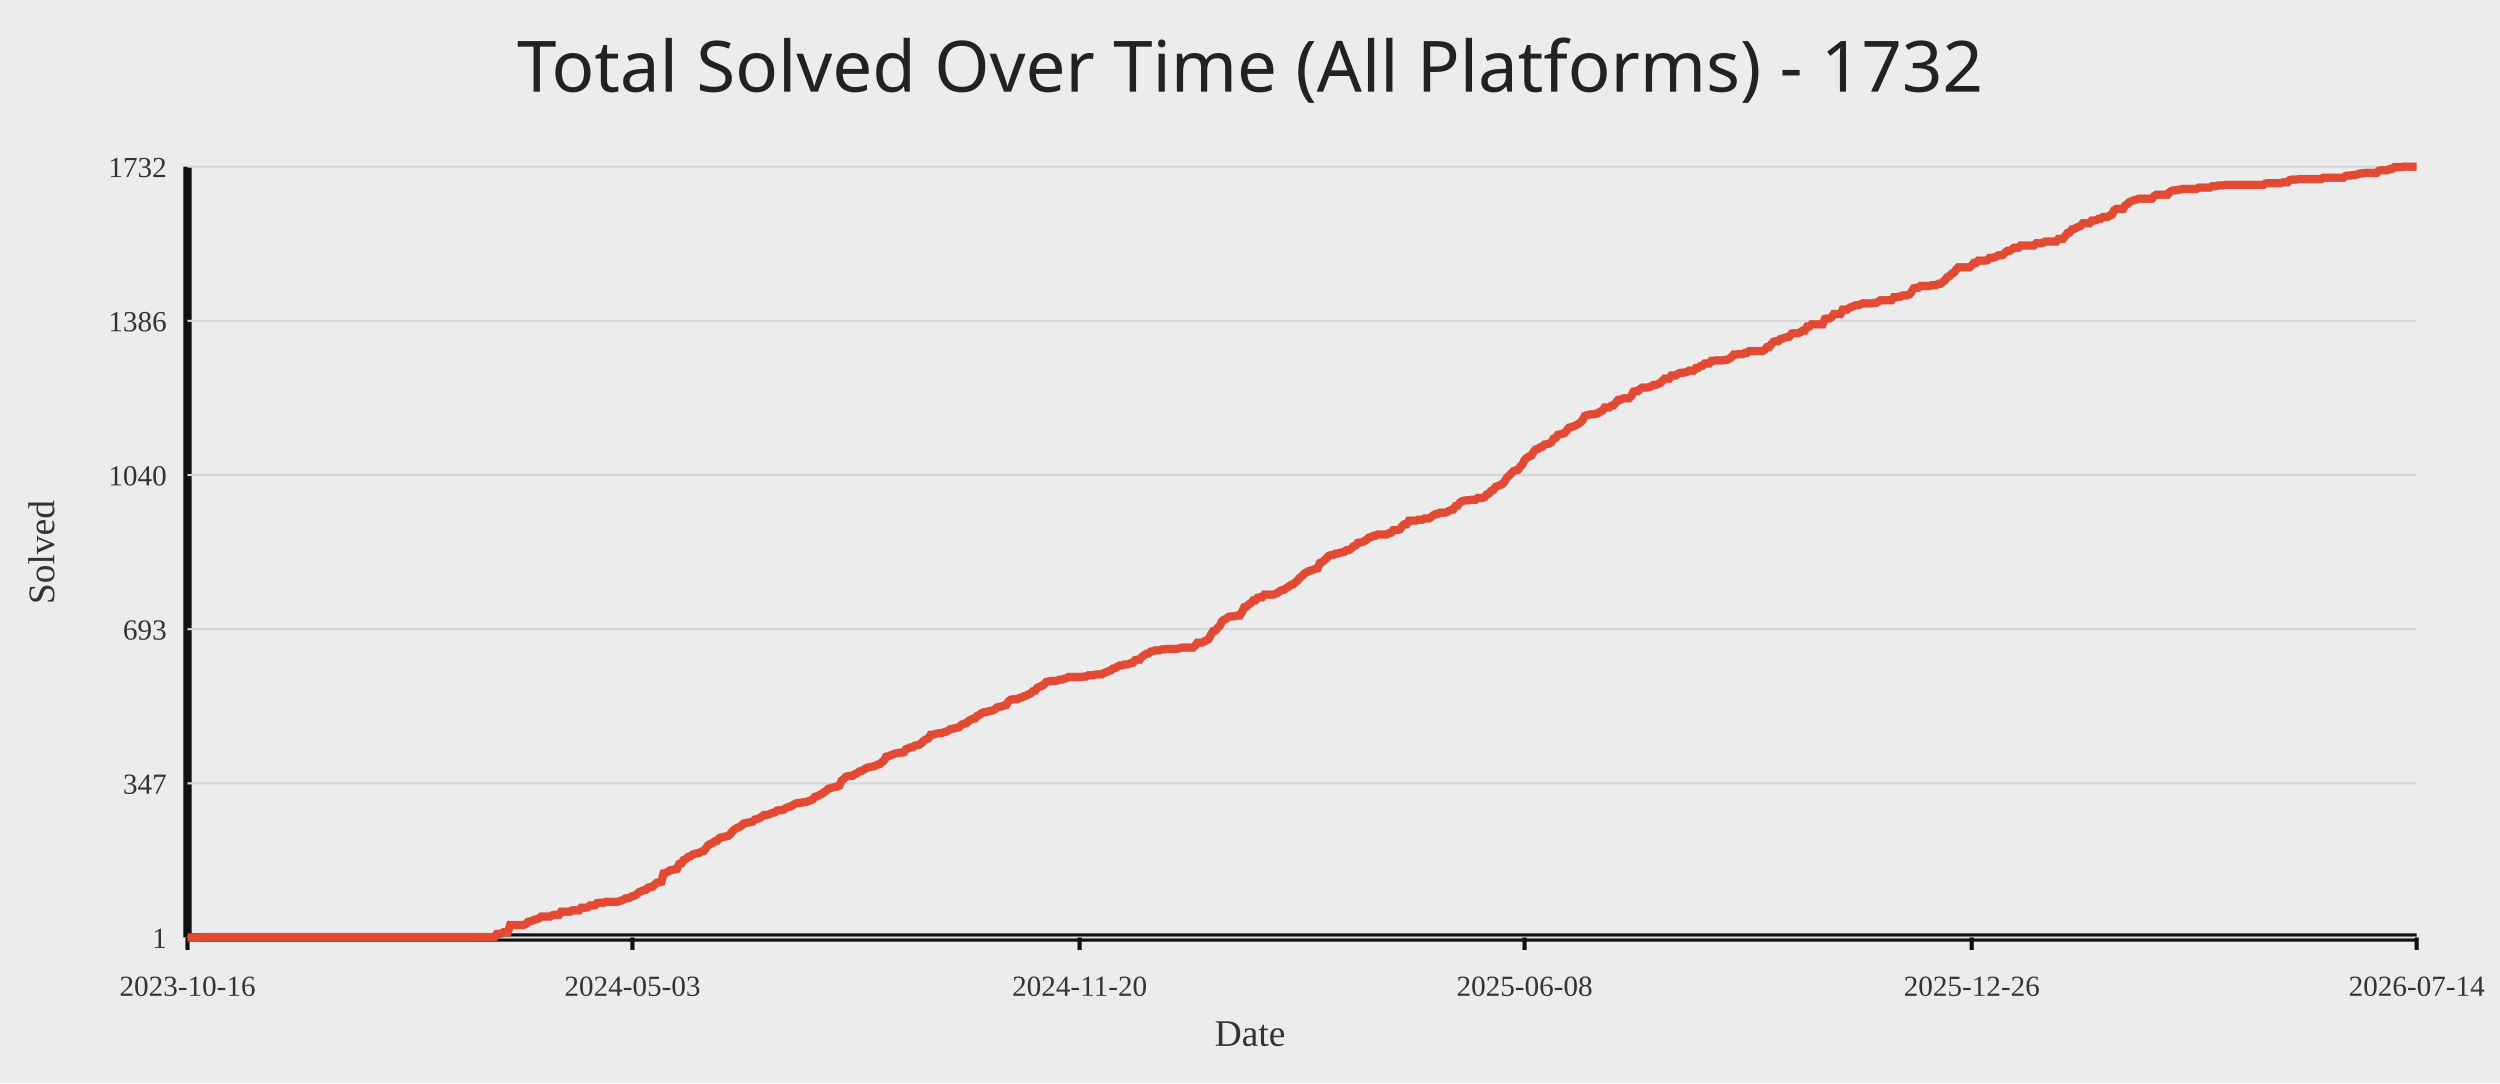
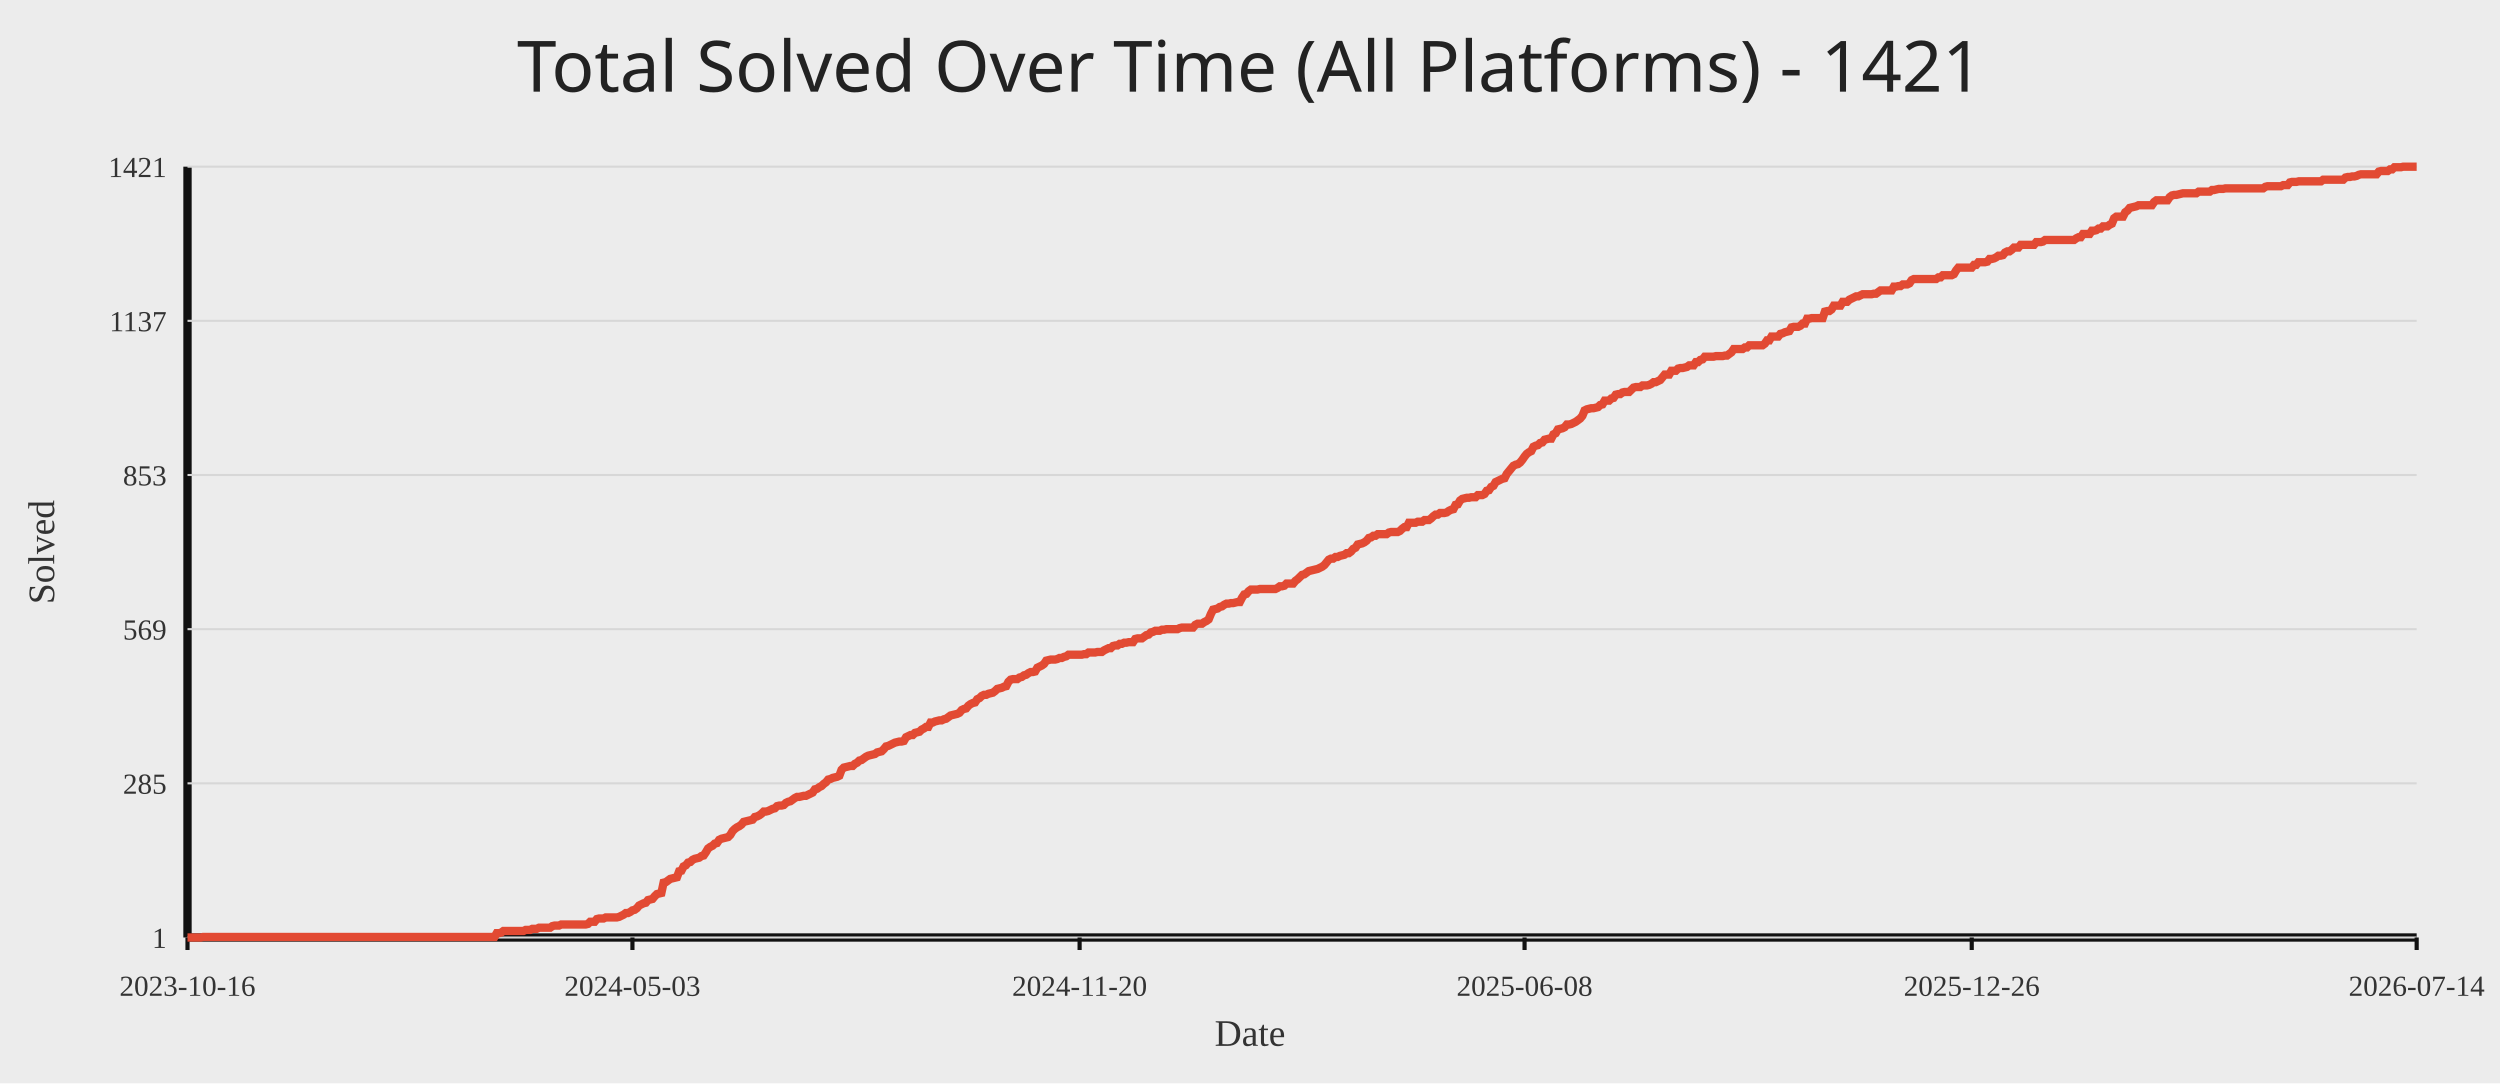
<svg xmlns="http://www.w3.org/2000/svg" width="1200" height="520">
  <rect width="100%" height="100%" fill="#ececec" />
-   <text x="50%" y="44" text-anchor="middle" fill="#222" font-size="34" font-family="Comic Sans MS, Segoe UI">Total Solved Over Time (All Platforms) - 1732</text>
+   <text x="50%" y="44" text-anchor="middle" fill="#222" font-size="34" font-family="Comic Sans MS, Segoe UI">Total Solved Over Time (All Platforms) - 1421</text>
  <line x1="90" y1="450" x2="1160" y2="450" stroke="#111" stroke-width="4" />
  <line x1="90" y1="80" x2="90" y2="450" stroke="#111" stroke-width="4" />
  <line x1="90" y1="450.00" x2="1160" y2="450.00" stroke="#d7d7d7" stroke-width="1" />
  <text x="80" y="455.00" text-anchor="end" fill="#333" font-size="14">1</text>
  <line x1="90" y1="376.00" x2="1160" y2="376.00" stroke="#d7d7d7" stroke-width="1" />
-   <text x="80" y="381.00" text-anchor="end" fill="#333" font-size="14">347</text>
+   <text x="80" y="381.00" text-anchor="end" fill="#333" font-size="14">285</text>
  <line x1="90" y1="302.00" x2="1160" y2="302.00" stroke="#d7d7d7" stroke-width="1" />
-   <text x="80" y="307.00" text-anchor="end" fill="#333" font-size="14">693</text>
+   <text x="80" y="307.00" text-anchor="end" fill="#333" font-size="14">569</text>
  <line x1="90" y1="228.00" x2="1160" y2="228.00" stroke="#d7d7d7" stroke-width="1" />
-   <text x="80" y="233.00" text-anchor="end" fill="#333" font-size="14">1040</text>
+   <text x="80" y="233.00" text-anchor="end" fill="#333" font-size="14">853</text>
  <line x1="90" y1="154.00" x2="1160" y2="154.00" stroke="#d7d7d7" stroke-width="1" />
-   <text x="80" y="159.00" text-anchor="end" fill="#333" font-size="14">1386</text>
+   <text x="80" y="159.00" text-anchor="end" fill="#333" font-size="14">1137</text>
  <line x1="90" y1="80.00" x2="1160" y2="80.00" stroke="#d7d7d7" stroke-width="1" />
-   <text x="80" y="85.00" text-anchor="end" fill="#333" font-size="14">1732</text>
+   <text x="80" y="85.00" text-anchor="end" fill="#333" font-size="14">1421</text>
  <line x1="90.00" y1="450" x2="90.00" y2="456" stroke="#111" stroke-width="2" />
  <text x="90.00" y="478" text-anchor="middle" fill="#333" font-size="14">2023-10-16</text>
  <line x1="303.57" y1="450" x2="303.57" y2="456" stroke="#111" stroke-width="2" />
  <text x="303.57" y="478" text-anchor="middle" fill="#333" font-size="14">2024-05-03</text>
  <line x1="518.21" y1="450" x2="518.21" y2="456" stroke="#111" stroke-width="2" />
  <text x="518.21" y="478" text-anchor="middle" fill="#333" font-size="14">2024-11-20</text>
  <line x1="731.79" y1="450" x2="731.79" y2="456" stroke="#111" stroke-width="2" />
  <text x="731.79" y="478" text-anchor="middle" fill="#333" font-size="14">2025-06-08</text>
  <line x1="946.43" y1="450" x2="946.43" y2="456" stroke="#111" stroke-width="2" />
  <text x="946.43" y="478" text-anchor="middle" fill="#333" font-size="14">2025-12-26</text>
  <line x1="1160.00" y1="450" x2="1160.00" y2="456" stroke="#111" stroke-width="2" />
  <text x="1160.00" y="478" text-anchor="middle" fill="#333" font-size="14">2026-07-14</text>
-   <polyline fill="none" stroke="#e24a33" stroke-width="4" points="90.00,450.00 91.07,450.00 92.14,450.00 93.20,450.00 94.27,450.00 95.34,450.00 96.41,450.00 97.48,449.79 98.54,449.79 99.61,449.79 100.68,449.79 101.75,449.79 102.81,449.79 103.88,449.79 104.95,449.79 106.02,449.79 107.09,449.79 108.15,449.79 109.22,449.79 110.29,449.79 111.36,449.79 112.43,449.79 113.49,449.79 114.56,449.79 115.63,449.79 116.70,449.79 117.76,449.79 118.83,449.79 119.90,449.79 120.97,449.79 122.04,449.79 123.10,449.79 124.17,449.79 125.24,449.79 126.31,449.79 127.38,449.79 128.44,449.79 129.51,449.79 130.58,449.79 131.65,449.79 132.71,449.79 133.78,449.79 134.85,449.79 135.92,449.79 136.99,449.79 138.05,449.79 139.12,449.79 140.19,449.79 141.26,449.79 142.33,449.79 143.39,449.79 144.46,449.79 145.53,449.79 146.60,449.79 147.66,449.79 148.73,449.79 149.80,449.79 150.87,449.79 151.94,449.79 153.00,449.79 154.07,449.79 155.14,449.79 156.21,449.79 157.28,449.79 158.34,449.79 159.41,449.79 160.48,449.79 161.55,449.79 162.61,449.79 163.68,449.79 164.75,449.79 165.82,449.79 166.89,449.79 167.95,449.79 169.02,449.79 170.09,449.79 171.16,449.79 172.23,449.79 173.29,449.79 174.36,449.79 175.43,449.79 176.50,449.79 177.56,449.79 178.63,449.79 179.70,449.79 180.77,449.79 181.84,449.79 182.90,449.79 183.97,449.79 185.04,449.79 186.11,449.79 187.18,449.79 188.24,449.79 189.31,449.79 190.38,449.79 191.45,449.79 192.51,449.79 193.58,449.79 194.65,449.79 195.72,449.79 196.79,449.79 197.85,449.79 198.92,449.79 199.99,449.79 201.06,449.79 202.13,449.79 203.19,449.79 204.26,449.79 205.33,449.79 206.40,449.79 207.47,449.79 208.53,449.79 209.60,449.79 210.67,449.79 211.74,449.79 212.80,449.79 213.87,449.79 214.94,449.79 216.01,449.79 217.08,449.79 218.14,449.79 219.21,449.79 220.28,449.79 221.35,449.79 222.42,449.79 223.48,449.79 224.55,449.79 225.62,449.79 226.69,449.79 227.75,449.79 228.82,449.79 229.89,449.79 230.96,449.79 232.03,449.79 233.09,449.79 234.16,449.79 235.23,449.79 236.30,449.79 237.37,449.79 238.43,448.29 239.50,448.29 240.57,448.08 241.64,447.44 242.70,447.44 243.77,447.44 244.84,444.02 245.91,444.02 246.98,444.02 248.04,444.02 249.11,444.02 250.18,444.02 251.25,444.02 252.32,443.59 253.38,442.52 254.45,442.31 255.52,441.88 256.59,441.45 257.65,441.24 258.72,440.81 259.79,439.95 260.86,439.95 261.93,439.95 262.99,439.95 264.06,439.95 265.13,439.31 266.20,439.10 267.27,439.10 268.33,439.10 269.40,437.60 270.47,437.60 271.54,437.60 272.60,437.60 273.67,437.60 274.74,436.96 275.81,436.96 276.88,436.96 277.94,436.96 279.01,435.68 280.08,435.68 281.15,435.68 282.22,435.47 283.28,434.61 284.35,434.61 285.42,434.61 286.49,433.54 287.55,433.33 288.62,433.33 289.69,433.33 290.76,432.90 291.83,432.90 292.89,432.90 293.96,432.90 295.03,432.90 296.10,432.90 297.17,432.69 298.23,432.26 299.30,431.83 300.37,431.19 301.44,431.19 302.50,430.76 303.57,430.12 304.64,429.91 305.71,429.27 306.78,428.20 307.84,427.77 308.91,427.34 309.98,427.13 311.05,426.06 312.12,425.85 313.18,425.63 314.25,424.56 315.32,423.71 316.39,423.50 317.46,423.28 318.52,419.22 319.59,419.01 320.66,418.37 321.73,417.72 322.79,417.51 323.86,417.30 324.93,417.08 326.00,414.73 327.07,414.52 328.13,412.81 329.20,412.38 330.27,411.31 331.34,411.10 332.41,410.24 333.47,409.82 334.54,409.60 335.61,409.39 336.68,408.75 337.74,408.53 338.81,407.25 339.88,405.75 340.95,405.11 342.02,404.69 343.08,403.83 344.15,403.62 345.22,402.33 346.29,401.91 347.36,401.69 348.42,401.48 349.49,401.27 350.56,400.41 351.63,398.91 352.69,398.06 353.76,397.42 354.83,396.99 355.90,396.35 356.97,395.28 358.03,395.07 359.10,394.85 360.17,394.64 361.24,394.43 362.31,393.36 363.37,393.14 364.44,392.72 365.51,392.07 366.58,391.22 367.64,391.22 368.71,391.01 369.78,390.58 370.85,390.15 371.92,389.94 372.98,389.08 374.05,388.87 375.12,388.87 376.19,388.65 377.26,387.80 378.32,387.37 379.39,387.16 380.46,386.52 381.53,385.88 382.59,385.45 383.66,385.45 384.73,385.23 385.80,385.02 386.87,385.02 387.93,384.59 389.00,384.17 390.07,383.74 391.14,382.46 392.21,382.24 393.27,381.60 394.34,381.17 395.41,380.32 396.48,379.68 397.54,378.61 398.61,378.39 399.68,377.97 400.75,377.75 401.82,377.54 402.88,377.11 403.95,374.76 405.02,373.91 406.09,372.84 407.16,372.62 408.22,372.41 409.29,372.41 410.36,371.55 411.43,371.13 412.50,370.27 413.56,370.06 414.63,369.42 415.70,368.78 416.77,368.35 417.83,368.13 418.90,367.92 419.97,367.71 421.04,367.07 422.11,366.85 423.17,366.00 424.24,365.14 425.31,363.22 426.38,363.00 427.45,362.58 428.51,362.15 429.58,361.72 430.65,361.51 431.72,361.29 432.78,361.29 433.85,361.08 434.92,359.58 435.99,359.16 437.06,358.73 438.12,358.73 439.19,357.87 440.26,357.66 441.33,357.45 442.40,356.59 443.46,355.52 444.53,354.88 445.60,354.45 446.67,352.74 447.73,352.74 448.80,352.32 449.87,352.10 450.94,351.89 452.01,351.89 453.07,351.46 454.14,351.25 455.21,350.61 456.28,349.97 457.35,349.75 458.41,349.54 459.48,349.32 460.55,348.90 461.62,347.83 462.68,347.40 463.75,347.19 464.82,346.12 465.89,345.48 466.96,345.05 468.02,344.84 469.09,343.55 470.16,343.13 471.23,342.27 472.30,341.84 473.36,341.84 474.43,341.42 475.50,341.20 476.57,340.99 477.63,340.35 478.70,339.49 479.77,339.28 480.84,339.06 481.91,338.64 482.97,338.42 484.04,336.71 485.11,335.86 486.18,335.64 487.25,335.64 488.31,335.64 489.38,335.00 490.45,334.79 491.52,334.15 492.58,333.93 493.65,333.29 494.72,332.87 495.79,331.80 496.86,331.58 497.92,330.09 498.99,329.66 500.06,329.23 501.13,328.59 502.20,327.31 503.26,327.09 504.33,326.88 505.40,326.88 506.47,326.88 507.53,326.67 508.60,326.24 509.67,326.24 510.74,325.81 511.81,325.60 512.87,324.96 513.94,324.96 515.01,324.96 516.08,324.96 517.15,324.96 518.21,324.96 519.28,324.96 520.35,324.74 521.42,324.74 522.49,324.10 523.55,324.10 524.62,324.10 525.69,323.89 526.76,323.67 527.82,323.67 528.89,323.67 529.96,323.03 531.03,322.61 532.10,322.18 533.16,321.75 534.23,320.90 535.30,320.68 536.37,320.04 537.44,319.40 538.50,319.40 539.57,318.97 540.64,318.97 541.71,318.76 542.77,318.33 543.84,318.12 544.91,316.83 545.98,316.62 547.05,316.62 548.11,315.34 549.18,314.48 550.25,313.84 551.32,313.63 552.39,312.77 553.45,312.56 554.52,312.13 555.59,312.13 556.66,312.13 557.72,311.70 558.79,311.70 559.86,311.49 560.93,311.49 562.00,311.49 563.06,311.49 564.13,311.49 565.20,311.49 566.27,311.06 567.34,310.85 568.40,310.85 569.47,310.85 570.54,310.85 571.61,310.85 572.67,310.85 573.74,309.78 574.81,308.50 575.88,308.50 576.95,308.50 578.01,307.86 579.08,307.43 580.15,306.79 581.22,304.65 582.29,302.94 583.35,302.73 584.42,301.44 585.49,300.38 586.56,298.24 587.62,297.38 588.69,296.96 589.76,296.10 590.83,295.89 591.90,295.89 592.96,295.67 594.03,295.46 595.10,295.46 596.17,293.75 597.24,291.40 598.30,291.18 599.37,290.12 600.44,289.47 601.51,288.19 602.57,288.19 603.64,286.91 604.71,286.70 605.78,286.70 606.85,285.41 607.91,285.41 608.98,285.41 610.05,285.41 611.12,285.41 612.19,284.99 613.25,284.56 614.32,283.70 615.39,283.28 616.46,283.06 617.52,282.21 618.59,281.57 619.66,280.71 620.73,280.50 621.80,279.43 622.86,278.57 623.93,277.29 625.00,276.44 626.07,275.37 627.14,274.73 628.20,274.08 629.27,273.87 630.34,273.44 631.41,273.02 632.48,272.80 633.54,270.24 634.61,269.81 635.68,268.95 636.75,267.89 637.81,266.82 638.88,266.39 639.95,266.39 641.02,265.75 642.09,265.75 643.15,265.32 644.22,265.11 645.29,264.89 646.36,264.04 647.43,264.04 648.49,263.40 649.56,262.33 650.63,261.90 651.70,260.62 652.76,260.40 653.83,260.19 654.90,259.76 655.97,259.12 657.04,258.05 658.10,257.84 659.17,257.20 660.24,257.20 661.31,256.56 662.38,256.56 663.44,256.56 664.51,256.56 665.58,256.56 666.65,255.92 667.71,255.70 668.78,254.42 669.85,254.42 670.92,254.42 671.99,253.99 673.05,252.50 674.12,251.64 675.19,251.64 676.26,249.93 677.33,249.93 678.39,249.93 679.46,249.93 680.53,249.50 681.60,249.50 682.66,249.50 683.73,248.86 684.80,248.86 685.87,248.86 686.94,248.22 688.00,247.37 689.07,246.72 690.14,246.72 691.21,246.08 692.28,246.08 693.34,246.08 694.41,245.87 695.48,245.23 696.55,244.80 697.61,244.59 698.68,242.88 699.75,242.66 700.82,241.17 701.89,240.53 702.95,240.31 704.02,240.10 705.09,240.10 706.16,239.88 707.23,239.88 708.29,239.88 709.36,239.03 710.43,239.03 711.50,239.03 712.56,238.60 713.63,237.32 714.70,236.89 715.77,235.61 716.84,235.18 717.90,233.69 718.97,233.26 720.04,232.83 721.11,232.40 722.18,231.12 723.24,229.41 724.31,228.34 725.38,227.27 726.45,226.20 727.51,225.78 728.58,225.56 729.65,224.07 730.72,223.00 731.79,220.86 732.85,219.79 733.92,219.15 734.99,218.72 736.06,217.01 737.13,215.73 738.19,215.52 739.26,214.66 740.33,214.45 741.40,213.38 742.47,213.17 743.53,212.95 744.60,212.31 745.67,210.60 746.74,210.17 747.80,208.68 748.87,208.46 749.94,208.25 751.01,207.82 752.08,206.54 753.14,205.26 754.21,205.04 755.28,204.62 756.35,204.19 757.42,203.55 758.48,202.91 759.55,201.84 760.62,199.70 761.69,199.27 762.75,199.06 763.82,198.84 764.89,198.84 765.96,198.63 767.03,198.42 768.09,197.56 769.16,197.13 770.23,195.64 771.30,195.64 772.37,195.64 773.43,194.78 774.50,194.57 775.57,193.29 776.64,192.00 777.70,192.00 778.77,191.36 779.84,191.15 780.91,191.15 781.98,191.15 783.04,190.08 784.11,187.94 785.18,187.73 786.25,187.73 787.32,186.66 788.38,186.02 789.45,186.02 790.52,186.02 791.59,185.81 792.65,185.38 793.72,184.74 794.79,184.74 795.86,184.31 796.93,183.88 797.99,182.81 799.06,181.74 800.13,181.74 801.20,181.74 802.27,180.25 803.33,180.25 804.40,180.25 805.47,179.39 806.54,178.97 807.60,178.97 808.67,178.75 809.74,178.54 810.81,177.90 811.88,177.90 812.94,177.90 814.01,176.61 815.08,176.61 816.15,175.76 817.22,175.55 818.28,174.48 819.35,174.48 820.42,174.48 821.49,173.19 822.55,173.19 823.62,172.98 824.69,172.98 825.76,172.98 826.83,172.98 827.89,172.77 828.96,172.77 830.03,172.13 831.10,171.48 832.17,170.20 833.23,170.20 834.30,169.99 835.37,169.99 836.44,169.99 837.50,169.35 838.57,169.35 839.64,168.49 840.71,168.49 841.78,168.49 842.84,168.49 843.91,168.49 844.98,168.49 846.05,168.49 847.12,167.85 848.18,166.57 849.25,166.57 850.32,165.07 851.39,164.00 852.46,163.79 853.52,163.79 854.59,162.72 855.66,162.51 856.73,162.08 857.79,161.87 858.86,161.65 859.93,160.16 861.00,159.94 862.07,159.94 863.13,159.94 864.20,159.51 865.27,158.66 866.34,158.66 867.41,156.74 868.47,156.74 869.54,155.67 870.61,155.67 871.68,155.67 872.74,155.67 873.81,155.67 874.88,155.67 875.95,153.10 877.02,152.89 878.08,152.89 879.15,152.25 880.22,150.75 881.29,150.75 882.36,150.75 883.42,150.75 884.49,148.61 885.56,148.61 886.63,148.61 887.69,147.76 888.76,147.33 889.83,146.90 890.90,146.48 891.97,146.48 893.03,146.05 894.10,145.62 895.17,145.62 896.24,145.62 897.31,145.62 898.37,145.62 899.44,145.41 900.51,145.41 901.58,144.77 902.64,144.12 903.71,144.12 904.78,144.12 905.85,144.12 906.92,144.12 907.98,144.12 909.05,142.63 910.12,142.63 911.19,142.41 912.26,142.41 913.32,141.77 914.39,141.77 915.46,141.77 916.53,141.35 917.59,140.06 918.66,138.35 919.73,138.14 920.80,138.14 921.87,137.28 922.93,137.28 924.00,137.28 925.07,137.28 926.14,137.28 927.21,136.86 928.27,136.86 929.34,136.86 930.41,136.22 931.48,136.22 932.54,135.36 933.61,134.51 934.68,133.01 935.75,132.58 936.82,131.30 937.88,130.87 938.95,129.38 940.02,128.31 941.09,128.31 942.16,128.31 943.22,128.31 944.29,128.31 945.36,128.31 946.43,127.45 947.50,126.17 948.56,126.17 949.63,125.10 950.70,125.10 951.77,125.10 952.83,125.10 953.90,124.89 954.97,123.82 956.04,123.82 957.11,123.60 958.17,123.18 959.24,122.54 960.31,122.54 961.38,122.32 962.45,121.25 963.51,120.40 964.58,120.40 965.65,119.76 966.72,118.90 967.78,118.90 968.85,118.90 969.92,117.83 970.99,117.83 972.06,117.83 973.12,117.83 974.19,117.83 975.26,117.83 976.33,117.83 977.40,116.76 978.46,116.76 979.53,116.76 980.60,116.55 981.67,115.91 982.73,115.91 983.80,115.91 984.87,115.91 985.94,115.91 987.01,115.91 988.07,114.63 989.14,114.63 990.21,114.63 991.28,113.34 992.35,111.85 993.41,111.63 994.48,110.14 995.55,109.92 996.62,109.28 997.68,108.86 998.75,108.43 999.82,107.15 1000.89,107.15 1001.96,107.15 1003.02,107.15 1004.09,105.86 1005.16,105.86 1006.23,105.65 1007.30,105.01 1008.36,105.01 1009.43,104.15 1010.50,104.15 1011.57,104.15 1012.63,103.51 1013.70,103.08 1014.77,100.95 1015.84,100.31 1016.91,100.31 1017.97,100.31 1019.04,100.31 1020.11,98.60 1021.18,97.95 1022.25,96.89 1023.31,96.46 1024.38,96.03 1025.45,95.82 1026.52,95.39 1027.58,95.39 1028.65,95.39 1029.72,95.39 1030.79,95.39 1031.86,95.39 1032.92,95.39 1033.99,94.11 1035.06,93.47 1036.13,93.47 1037.20,93.47 1038.26,93.47 1039.33,93.47 1040.40,93.47 1041.47,92.18 1042.53,91.54 1043.60,91.33 1044.67,91.33 1045.74,91.11 1046.81,90.90 1047.87,90.69 1048.94,90.69 1050.01,90.69 1051.08,90.69 1052.15,90.69 1053.21,90.69 1054.28,90.69 1055.35,90.05 1056.42,90.05 1057.49,90.05 1058.55,90.05 1059.62,90.05 1060.69,90.05 1061.76,89.40 1062.82,89.40 1063.89,89.19 1064.96,88.98 1066.03,88.98 1067.10,88.98 1068.16,88.76 1069.23,88.76 1070.30,88.76 1071.37,88.76 1072.44,88.76 1073.50,88.76 1074.57,88.76 1075.64,88.76 1076.71,88.76 1077.77,88.76 1078.84,88.76 1079.91,88.76 1080.98,88.76 1082.05,88.76 1083.11,88.76 1084.18,88.76 1085.25,88.76 1086.32,88.76 1087.39,88.12 1088.45,87.91 1089.52,87.91 1090.59,87.91 1091.66,87.91 1092.72,87.91 1093.79,87.91 1094.86,87.91 1095.93,87.48 1097.00,87.48 1098.06,87.48 1099.13,86.41 1100.20,86.20 1101.27,86.20 1102.34,86.20 1103.40,85.98 1104.47,85.98 1105.54,85.98 1106.61,85.98 1107.67,85.98 1108.74,85.98 1109.81,85.98 1110.88,85.98 1111.95,85.98 1113.01,85.98 1114.08,85.98 1115.15,85.34 1116.22,85.34 1117.29,85.34 1118.35,85.34 1119.42,85.34 1120.49,85.34 1121.56,85.34 1122.62,85.34 1123.69,85.34 1124.76,85.34 1125.83,84.49 1126.90,84.27 1127.96,84.27 1129.03,84.06 1130.10,84.06 1131.17,83.85 1132.24,83.42 1133.30,83.21 1134.37,83.21 1135.44,82.99 1136.51,82.99 1137.57,82.99 1138.64,82.99 1139.71,82.99 1140.78,82.99 1141.85,81.92 1142.91,81.71 1143.98,81.71 1145.05,81.71 1146.12,81.71 1147.19,81.07 1148.25,81.07 1149.32,80.21 1150.39,80.21 1151.46,80.21 1152.52,80.21 1153.59,80.00 1154.66,80.00 1155.73,80.00 1156.80,80.00 1157.86,80.00 1158.93,80.00 1160.00,80.00" />
+   <polyline fill="none" stroke="#e24a33" stroke-width="4" points="90.00,450.00 91.07,450.00 92.14,450.00 93.20,450.00 94.27,450.00 95.34,450.00 96.41,450.00 97.48,449.74 98.54,449.74 99.61,449.74 100.68,449.74 101.75,449.74 102.81,449.74 103.88,449.74 104.95,449.74 106.02,449.74 107.09,449.74 108.15,449.74 109.22,449.74 110.29,449.74 111.36,449.74 112.43,449.74 113.49,449.74 114.56,449.74 115.63,449.74 116.70,449.74 117.76,449.74 118.83,449.74 119.90,449.74 120.97,449.74 122.04,449.74 123.10,449.74 124.17,449.74 125.24,449.74 126.31,449.74 127.38,449.74 128.44,449.74 129.51,449.74 130.58,449.74 131.65,449.74 132.71,449.74 133.78,449.74 134.85,449.74 135.92,449.74 136.99,449.74 138.05,449.74 139.12,449.74 140.19,449.74 141.26,449.74 142.33,449.74 143.39,449.74 144.46,449.74 145.53,449.74 146.60,449.74 147.66,449.74 148.73,449.74 149.80,449.74 150.87,449.74 151.94,449.74 153.00,449.74 154.07,449.74 155.14,449.74 156.21,449.74 157.28,449.74 158.34,449.74 159.41,449.74 160.48,449.74 161.55,449.74 162.61,449.74 163.68,449.74 164.75,449.74 165.82,449.74 166.89,449.74 167.95,449.74 169.02,449.74 170.09,449.74 171.16,449.74 172.23,449.74 173.29,449.74 174.36,449.74 175.43,449.74 176.50,449.74 177.56,449.74 178.63,449.74 179.70,449.74 180.77,449.74 181.84,449.74 182.90,449.74 183.97,449.74 185.04,449.74 186.11,449.74 187.18,449.74 188.24,449.74 189.31,449.74 190.38,449.74 191.45,449.74 192.51,449.74 193.58,449.74 194.65,449.74 195.72,449.74 196.79,449.74 197.85,449.74 198.92,449.74 199.99,449.74 201.06,449.74 202.13,449.74 203.19,449.74 204.26,449.74 205.33,449.74 206.40,449.74 207.47,449.74 208.53,449.74 209.60,449.74 210.67,449.74 211.74,449.74 212.80,449.74 213.87,449.74 214.94,449.74 216.01,449.74 217.08,449.74 218.14,449.74 219.21,449.74 220.28,449.74 221.35,449.74 222.42,449.74 223.48,449.74 224.55,449.74 225.62,449.74 226.69,449.74 227.75,449.74 228.82,449.74 229.89,449.74 230.96,449.74 232.03,449.74 233.09,449.74 234.16,449.74 235.23,449.74 236.30,449.74 237.37,449.74 238.43,447.92 239.50,447.92 240.57,447.65 241.64,446.87 242.70,446.87 243.77,446.87 244.84,446.87 245.91,446.87 246.98,446.87 248.04,446.87 249.11,446.87 250.18,446.87 251.25,446.87 252.32,446.35 253.38,446.35 254.45,446.35 255.52,445.83 256.59,445.83 257.65,445.83 258.72,445.31 259.79,445.31 260.86,445.31 261.93,445.31 262.99,445.31 264.06,445.31 265.13,444.53 266.20,444.27 267.27,444.27 268.33,444.27 269.40,443.75 270.47,443.75 271.54,443.75 272.60,443.75 273.67,443.75 274.74,443.75 275.81,443.75 276.88,443.75 277.94,443.75 279.01,443.75 280.08,443.75 281.15,443.75 282.22,443.49 283.28,442.44 284.35,442.44 285.42,442.44 286.49,441.14 287.55,440.88 288.62,440.88 289.69,440.88 290.76,440.36 291.83,440.36 292.89,440.36 293.96,440.36 295.03,440.36 296.10,440.36 297.17,440.10 298.23,439.58 299.30,439.06 300.37,438.27 301.44,438.27 302.50,437.75 303.57,436.97 304.64,436.71 305.71,435.93 306.78,434.63 307.84,434.11 308.91,433.58 309.98,433.32 311.05,432.02 312.12,431.76 313.18,431.50 314.25,430.20 315.32,429.15 316.39,428.89 317.46,428.63 318.52,423.68 319.59,423.42 320.66,422.64 321.73,421.86 322.79,421.60 323.86,421.34 324.93,421.08 326.00,418.21 327.07,417.95 328.13,415.87 329.20,415.35 330.27,414.04 331.34,413.78 332.41,412.74 333.47,412.22 334.54,411.96 335.61,411.70 336.68,410.92 337.74,410.65 338.81,409.09 339.88,407.27 340.95,406.49 342.02,405.96 343.08,404.92 344.15,404.66 345.22,403.10 346.29,402.58 347.36,402.32 348.42,402.06 349.49,401.80 350.56,400.75 351.63,398.93 352.69,397.89 353.76,397.11 354.83,396.58 355.90,395.80 356.97,394.50 358.03,394.24 359.10,393.98 360.17,393.72 361.24,393.46 362.31,392.15 363.37,391.89 364.44,391.37 365.51,390.59 366.58,389.55 367.64,389.55 368.71,389.29 369.78,388.77 370.85,388.25 371.92,387.99 372.98,386.94 374.05,386.68 375.12,386.68 376.19,386.42 377.26,385.38 378.32,384.86 379.39,384.60 380.46,383.82 381.53,383.04 382.59,382.51 383.66,382.51 384.73,382.25 385.80,381.99 386.87,381.99 387.93,381.47 389.00,380.95 390.07,380.43 391.14,378.87 392.21,378.61 393.27,377.82 394.34,377.30 395.41,376.26 396.48,375.48 397.54,374.18 398.61,373.92 399.68,373.39 400.75,373.13 401.82,372.87 402.88,372.35 403.95,369.49 405.02,368.44 406.09,368.18 407.16,367.92 408.22,367.66 409.29,367.66 410.36,366.62 411.43,366.10 412.50,365.06 413.56,364.80 414.63,364.01 415.70,363.23 416.77,362.71 417.83,362.45 418.90,362.19 419.97,361.93 421.04,361.15 422.11,360.89 423.17,360.63 424.24,359.58 425.31,358.28 426.38,358.02 427.45,357.50 428.51,356.98 429.58,356.46 430.65,356.20 431.72,355.94 432.78,355.94 433.85,355.68 434.92,353.85 435.99,353.33 437.06,352.81 438.12,352.81 439.19,351.77 440.26,351.51 441.33,351.25 442.40,350.20 443.46,349.68 444.53,348.90 445.60,348.90 446.67,346.82 447.73,346.82 448.80,346.30 449.87,346.04 450.94,345.77 452.01,345.77 453.07,345.25 454.14,344.99 455.21,344.21 456.28,343.43 457.35,343.17 458.41,342.91 459.48,342.65 460.55,342.13 461.62,340.82 462.68,340.30 463.75,340.04 464.82,338.74 465.89,337.96 466.96,337.44 468.02,337.18 469.09,335.61 470.16,335.09 471.23,334.05 472.30,333.53 473.36,333.53 474.43,333.01 475.50,332.75 476.57,332.49 477.63,331.70 478.70,330.66 479.77,330.40 480.84,330.14 481.91,329.62 482.97,329.36 484.04,327.27 485.11,326.23 486.18,325.97 487.25,325.97 488.31,325.97 489.38,325.19 490.45,324.93 491.52,324.15 492.58,323.89 493.65,323.11 494.72,322.58 495.79,322.58 496.86,322.32 497.92,320.50 498.99,319.98 500.06,319.46 501.13,318.68 502.20,317.11 503.26,316.85 504.33,316.59 505.40,316.59 506.47,316.59 507.53,316.33 508.60,315.81 509.67,315.81 510.74,315.29 511.81,315.03 512.87,314.25 513.94,314.25 515.01,314.25 516.08,314.25 517.15,314.25 518.21,314.25 519.28,314.25 520.35,313.99 521.42,313.99 522.49,313.20 523.55,313.20 524.62,313.20 525.69,313.20 526.76,312.94 527.82,312.94 528.89,312.94 529.96,312.16 531.03,311.64 532.10,311.12 533.16,311.12 534.23,310.08 535.30,309.82 536.37,309.82 537.44,309.04 538.50,309.04 539.57,308.51 540.64,308.51 541.71,308.25 542.77,308.25 543.84,308.25 544.91,306.69 545.98,306.43 547.05,306.43 548.11,306.43 549.18,305.65 550.25,304.87 551.32,304.61 552.39,303.56 553.45,303.30 554.52,302.78 555.59,302.78 556.66,302.78 557.72,302.26 558.79,302.26 559.86,302.00 560.93,302.00 562.00,302.00 563.06,302.00 564.13,302.00 565.20,302.00 566.27,301.48 567.34,301.22 568.40,301.22 569.47,301.22 570.54,301.22 571.61,301.22 572.67,301.22 573.74,299.92 574.81,299.39 575.88,299.39 576.95,299.39 578.01,298.61 579.08,298.09 580.15,297.31 581.22,294.70 582.29,292.62 583.35,292.36 584.42,292.10 585.49,291.32 586.56,291.06 587.62,290.27 588.69,289.75 589.76,289.75 590.83,289.49 591.90,289.49 592.96,289.23 594.03,288.97 595.10,288.97 596.17,286.89 597.24,285.32 598.30,285.06 599.37,283.76 600.44,282.98 601.51,282.98 602.57,282.98 603.64,282.98 604.71,282.72 605.78,282.72 606.85,282.72 607.91,282.72 608.98,282.72 610.05,282.72 611.12,282.72 612.19,282.72 613.25,282.20 614.32,281.42 615.39,281.42 616.46,281.15 617.52,280.11 618.59,280.11 619.66,280.11 620.73,280.11 621.80,278.81 622.86,278.03 623.93,276.99 625.00,275.94 626.07,275.68 627.14,274.90 628.20,274.12 629.27,273.86 630.34,273.60 631.41,273.34 632.48,273.08 633.54,272.56 634.61,272.04 635.68,271.25 636.75,269.95 637.81,268.65 638.88,268.13 639.95,268.13 641.02,267.35 642.09,267.35 643.15,266.82 644.22,266.56 645.29,266.30 646.36,265.52 647.43,265.52 648.49,264.74 649.56,263.44 650.63,262.92 651.70,261.35 652.76,261.09 653.83,260.83 654.90,260.31 655.97,259.53 657.04,258.23 658.10,257.96 659.17,257.18 660.24,257.18 661.31,256.40 662.38,256.40 663.44,256.40 664.51,256.40 665.58,256.40 666.65,255.62 667.71,255.36 668.78,255.36 669.85,255.36 670.92,255.36 671.99,254.84 673.05,253.80 674.12,253.01 675.19,253.01 676.26,250.93 677.33,250.93 678.39,250.93 679.46,250.93 680.53,250.41 681.60,250.41 682.66,250.41 683.73,249.63 684.80,249.63 685.87,249.63 686.94,248.85 688.00,247.80 689.07,247.02 690.14,247.02 691.21,246.24 692.28,246.24 693.34,246.24 694.41,245.98 695.48,245.20 696.55,244.68 697.61,244.42 698.68,242.33 699.75,242.07 700.82,240.25 701.89,239.46 702.95,239.20 704.02,238.94 705.09,238.94 706.16,238.68 707.23,238.68 708.29,238.68 709.36,237.64 710.43,237.64 711.50,237.64 712.56,237.12 713.63,235.56 714.70,235.30 715.77,233.73 716.84,233.21 717.90,231.39 718.97,230.87 720.04,230.35 721.11,229.82 722.18,229.56 723.24,227.48 724.31,226.18 725.38,224.87 726.45,223.57 727.51,223.05 728.58,222.79 729.65,222.01 730.72,220.70 731.79,219.14 732.85,217.84 733.92,217.06 734.99,216.54 736.06,214.45 737.13,213.93 738.19,213.67 739.26,212.63 740.33,212.37 741.40,211.06 742.47,210.80 743.53,210.54 744.60,210.54 745.67,208.46 746.74,207.94 747.80,206.11 748.87,205.85 749.94,205.59 751.01,205.07 752.08,203.77 753.14,203.77 754.21,203.51 755.28,202.99 756.35,202.46 757.42,201.68 758.48,200.90 759.55,199.60 760.62,196.99 761.69,196.47 762.75,196.21 763.82,195.95 764.89,195.95 765.96,195.69 767.03,195.43 768.09,194.39 769.16,194.13 770.23,192.30 771.30,192.30 772.37,192.30 773.43,191.26 774.50,191.00 775.57,189.44 776.64,189.18 777.70,189.18 778.77,188.39 779.84,188.13 780.91,188.13 781.98,188.13 783.04,187.09 784.11,186.05 785.18,185.79 786.25,185.79 787.32,185.79 788.38,185.01 789.45,185.01 790.52,185.01 791.59,184.75 792.65,184.23 793.72,183.44 794.79,183.44 795.86,182.92 796.93,182.40 797.99,181.10 799.06,179.80 800.13,179.80 801.20,179.80 802.27,177.97 803.33,177.97 804.40,177.97 805.47,176.93 806.54,176.67 807.60,176.67 808.67,176.41 809.74,176.15 810.81,175.37 811.88,175.37 812.94,175.37 814.01,173.80 815.08,173.80 816.15,172.76 817.22,172.50 818.28,171.20 819.35,171.20 820.42,171.20 821.49,171.20 822.55,171.20 823.62,170.94 824.69,170.94 825.76,170.94 826.83,170.94 827.89,170.68 828.96,170.68 830.03,169.89 831.10,169.11 832.17,167.55 833.23,167.55 834.30,167.55 835.37,167.55 836.44,167.55 837.50,166.77 838.57,166.77 839.64,165.73 840.71,165.73 841.78,165.73 842.84,165.73 843.91,165.73 844.98,165.73 846.05,165.73 847.12,164.94 848.18,163.38 849.25,163.38 850.32,161.56 851.39,161.56 852.46,161.56 853.52,161.56 854.59,160.25 855.66,159.99 856.73,159.47 857.79,159.21 858.86,158.95 859.93,157.13 861.00,156.87 862.07,156.87 863.13,156.87 864.20,156.35 865.27,155.30 866.34,155.30 867.41,152.96 868.47,152.96 869.54,152.70 870.61,152.70 871.68,152.70 872.74,152.70 873.81,152.70 874.88,152.70 875.95,149.57 877.02,149.31 878.08,149.31 879.15,148.53 880.22,146.70 881.29,146.70 882.36,146.70 883.42,146.70 884.49,144.88 885.56,144.88 886.63,144.88 887.69,143.84 888.76,143.32 889.83,142.80 890.90,142.27 891.97,142.27 893.03,141.75 894.10,141.23 895.17,141.23 896.24,141.23 897.31,141.23 898.37,141.23 899.44,140.97 900.51,140.97 901.58,140.19 902.64,139.41 903.71,139.41 904.78,139.41 905.85,139.41 906.92,139.41 907.98,139.41 909.05,137.58 910.12,137.58 911.19,137.32 912.26,137.32 913.32,136.54 914.39,136.54 915.46,136.54 916.53,136.02 917.59,134.46 918.66,133.94 919.73,133.94 920.80,133.94 921.87,133.94 922.93,133.94 924.00,133.94 925.07,133.94 926.14,133.94 927.21,133.94 928.27,133.94 929.34,133.94 930.41,133.15 931.48,133.15 932.54,132.11 933.61,132.11 934.68,132.11 935.75,132.11 936.82,132.11 937.88,131.59 938.95,129.77 940.02,128.46 941.09,128.46 942.16,128.46 943.22,128.46 944.29,128.46 945.36,128.46 946.43,128.46 947.50,127.16 948.56,127.16 949.63,125.86 950.70,125.86 951.77,125.86 952.83,125.86 953.90,125.60 954.97,124.30 956.04,124.30 957.11,124.04 958.17,123.51 959.24,122.73 960.31,122.73 961.38,122.47 962.45,121.17 963.51,120.65 964.58,120.65 965.65,119.87 966.72,118.82 967.78,118.82 968.85,118.82 969.92,117.52 970.99,117.52 972.06,117.52 973.12,117.52 974.19,117.52 975.26,117.52 976.33,117.52 977.40,116.22 978.46,116.22 979.53,116.22 980.60,115.96 981.67,115.18 982.73,115.18 983.80,115.18 984.87,115.18 985.94,115.18 987.01,115.18 988.07,115.18 989.14,115.18 990.21,115.18 991.28,115.18 992.35,115.18 993.41,115.18 994.48,115.18 995.55,115.18 996.62,114.39 997.68,113.87 998.75,113.87 999.82,112.31 1000.89,112.31 1001.96,112.31 1003.02,112.31 1004.09,110.75 1005.16,110.75 1006.23,110.49 1007.30,109.70 1008.36,109.70 1009.43,108.66 1010.50,108.66 1011.57,108.66 1012.63,107.88 1013.70,107.36 1014.77,104.75 1015.84,103.97 1016.91,103.97 1017.97,103.97 1019.04,103.97 1020.11,101.89 1021.18,101.11 1022.25,99.80 1023.31,99.54 1024.38,99.28 1025.45,99.02 1026.52,98.50 1027.58,98.50 1028.65,98.50 1029.72,98.50 1030.79,98.50 1031.86,98.50 1032.92,98.50 1033.99,96.94 1035.06,96.15 1036.13,96.15 1037.20,96.15 1038.26,96.15 1039.33,96.15 1040.40,96.15 1041.47,94.59 1042.53,93.81 1043.60,93.55 1044.67,93.55 1045.74,93.29 1046.81,93.03 1047.87,92.77 1048.94,92.77 1050.01,92.77 1051.08,92.77 1052.15,92.77 1053.21,92.77 1054.28,92.77 1055.35,91.99 1056.42,91.99 1057.49,91.99 1058.55,91.99 1059.62,91.99 1060.69,91.99 1061.76,91.20 1062.82,91.20 1063.89,90.94 1064.96,90.68 1066.03,90.68 1067.10,90.68 1068.16,90.42 1069.23,90.42 1070.30,90.42 1071.37,90.42 1072.44,90.42 1073.50,90.42 1074.57,90.42 1075.64,90.42 1076.71,90.42 1077.77,90.42 1078.84,90.42 1079.91,90.42 1080.98,90.42 1082.05,90.42 1083.11,90.42 1084.18,90.42 1085.25,90.42 1086.32,90.42 1087.39,89.64 1088.45,89.38 1089.52,89.38 1090.59,89.38 1091.66,89.38 1092.72,89.38 1093.79,89.38 1094.86,89.38 1095.93,88.86 1097.00,88.86 1098.06,88.86 1099.13,87.56 1100.20,87.30 1101.27,87.30 1102.34,87.30 1103.40,87.04 1104.47,87.04 1105.54,87.04 1106.61,87.04 1107.67,87.04 1108.74,87.04 1109.81,87.04 1110.88,87.04 1111.95,87.04 1113.01,87.04 1114.08,87.04 1115.15,86.25 1116.22,86.25 1117.29,86.25 1118.35,86.25 1119.42,86.25 1120.49,86.25 1121.56,86.25 1122.62,86.25 1123.69,86.25 1124.76,86.25 1125.83,85.21 1126.90,84.95 1127.96,84.95 1129.03,84.69 1130.10,84.69 1131.17,84.43 1132.24,83.91 1133.30,83.65 1134.37,83.65 1135.44,83.65 1136.51,83.65 1137.57,83.65 1138.64,83.65 1139.71,83.65 1140.78,83.65 1141.85,82.35 1142.91,82.08 1143.98,82.08 1145.05,82.08 1146.12,82.08 1147.19,81.30 1148.25,81.30 1149.32,80.26 1150.39,80.26 1151.46,80.26 1152.52,80.26 1153.59,80.00 1154.66,80.00 1155.73,80.00 1156.80,80.00 1157.86,80.00 1158.93,80.00 1160.00,80.00" />
  <text x="50%" y="502" text-anchor="middle" fill="#333" font-size="18">Date</text>
  <text x="26" y="265.00" transform="rotate(-90 26 265.00)" text-anchor="middle" fill="#333" font-size="18">Solved</text>
</svg>
